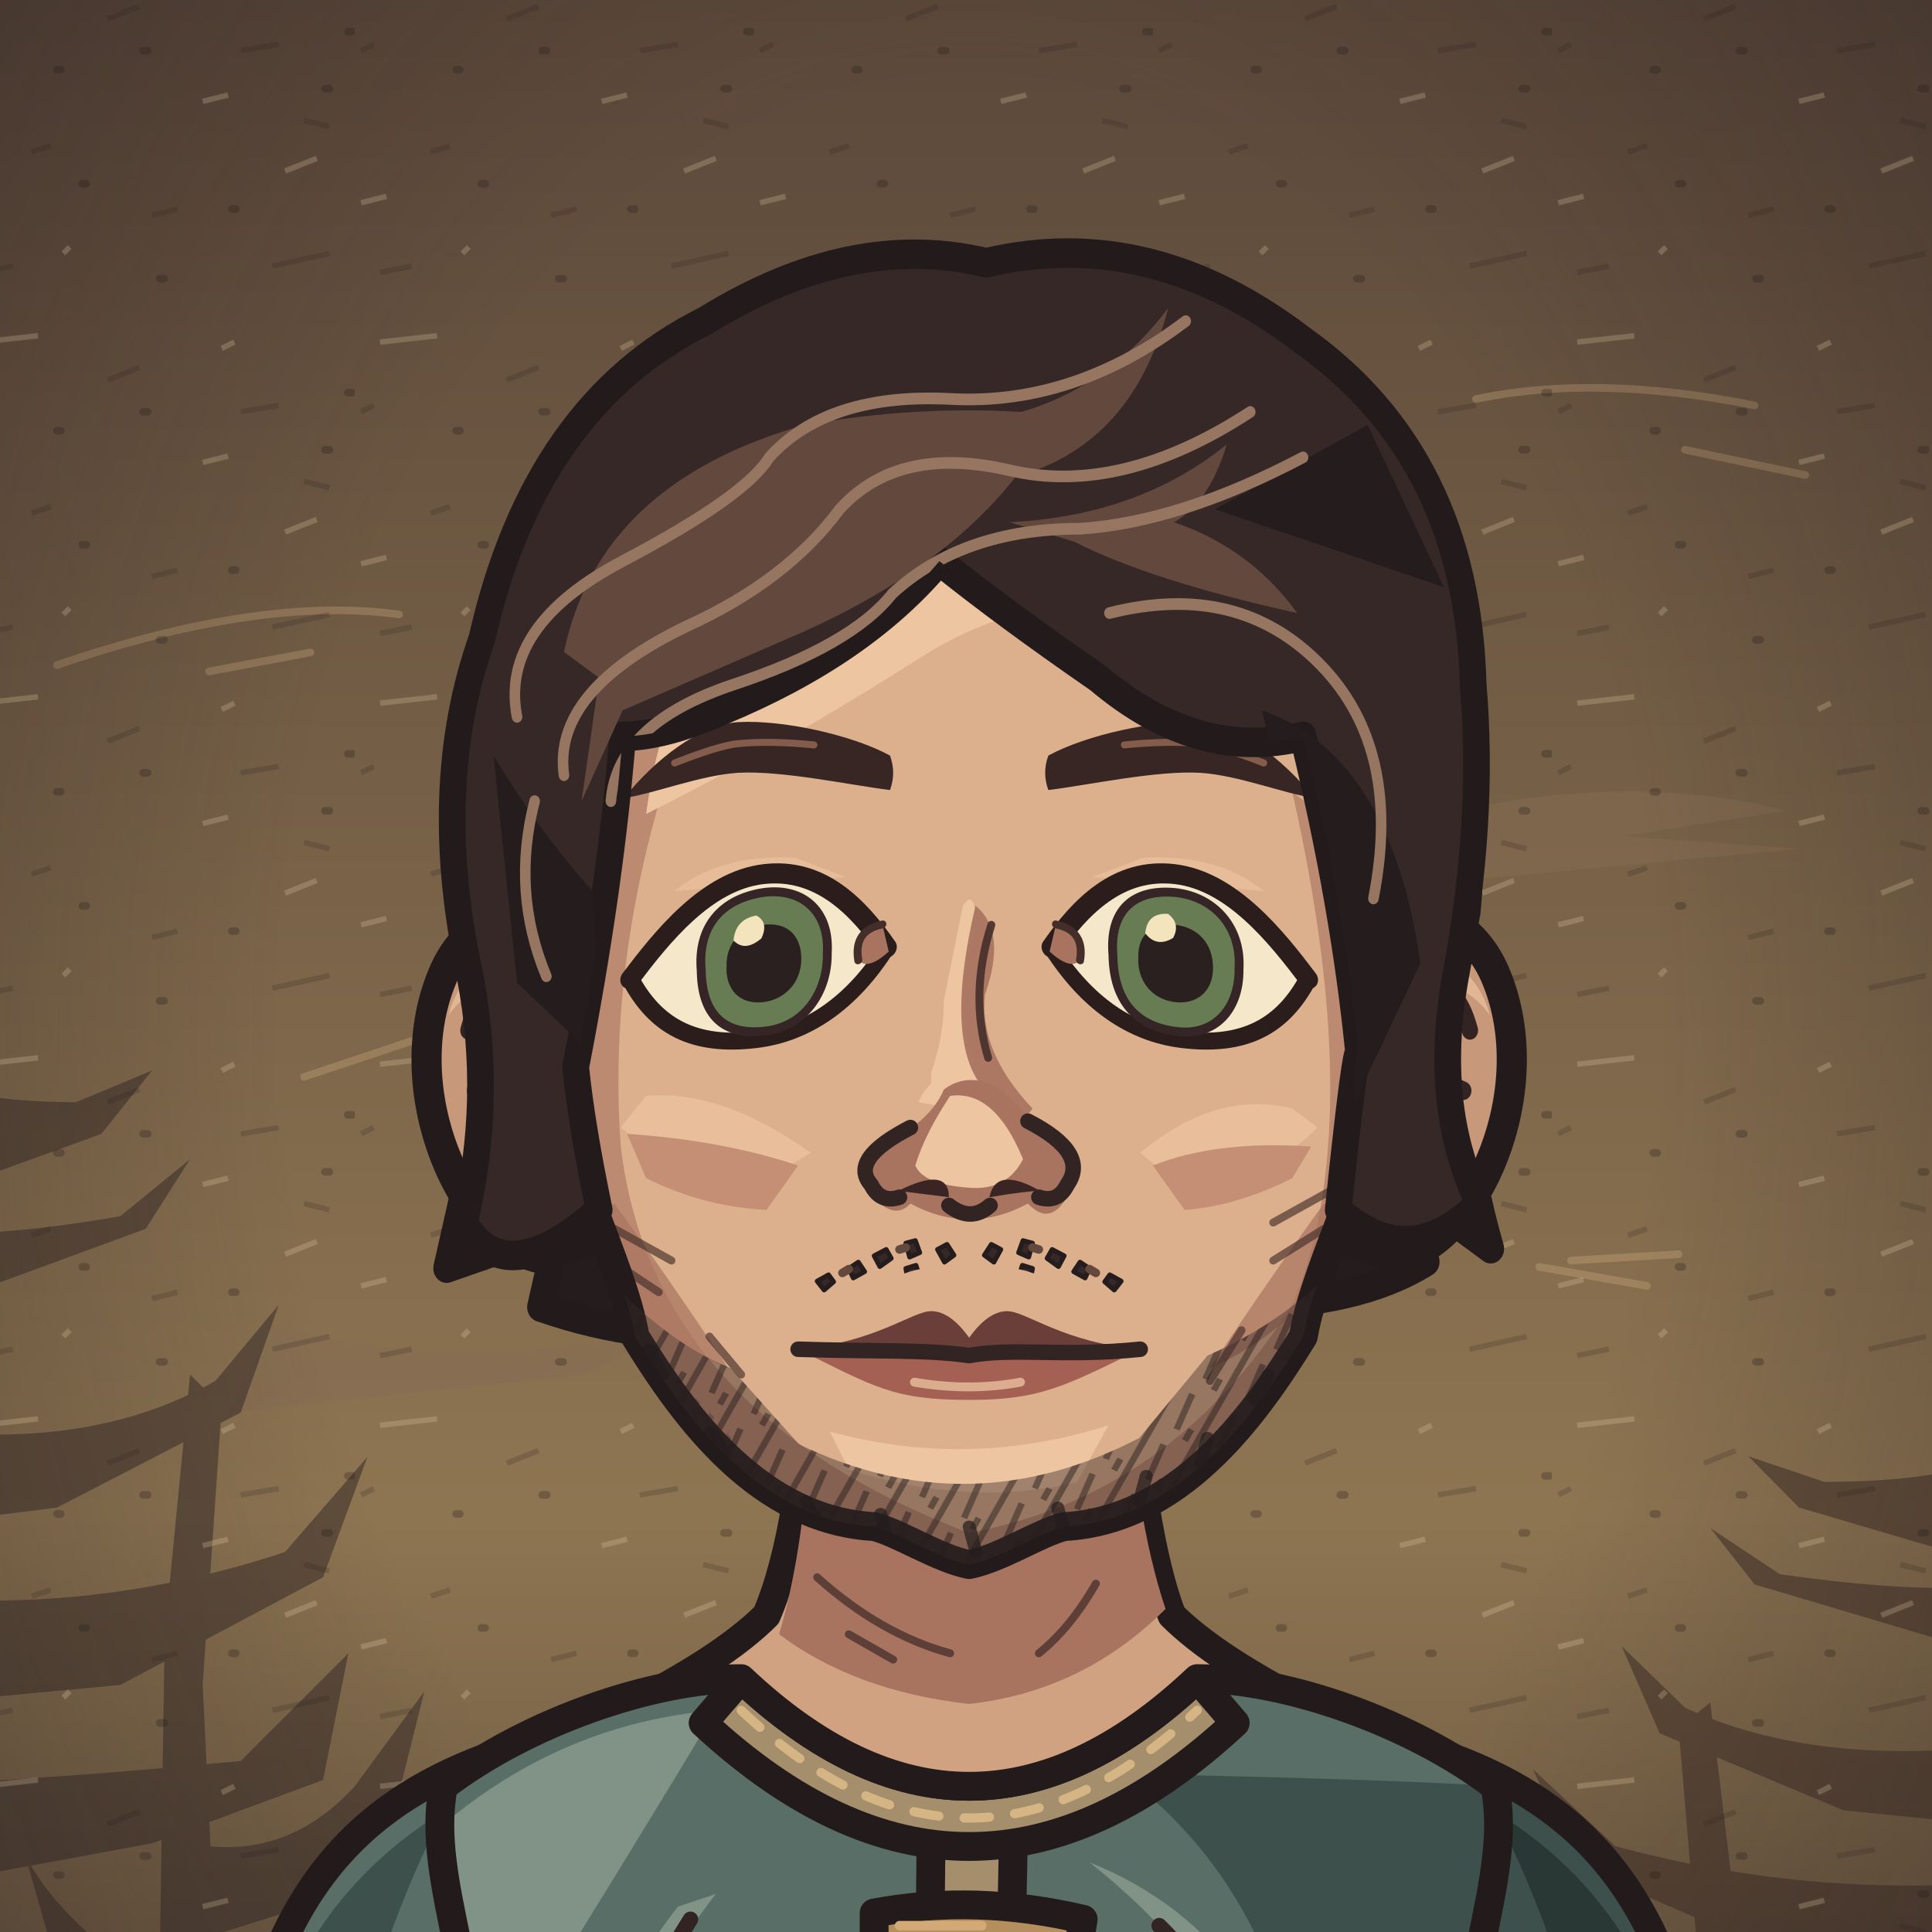
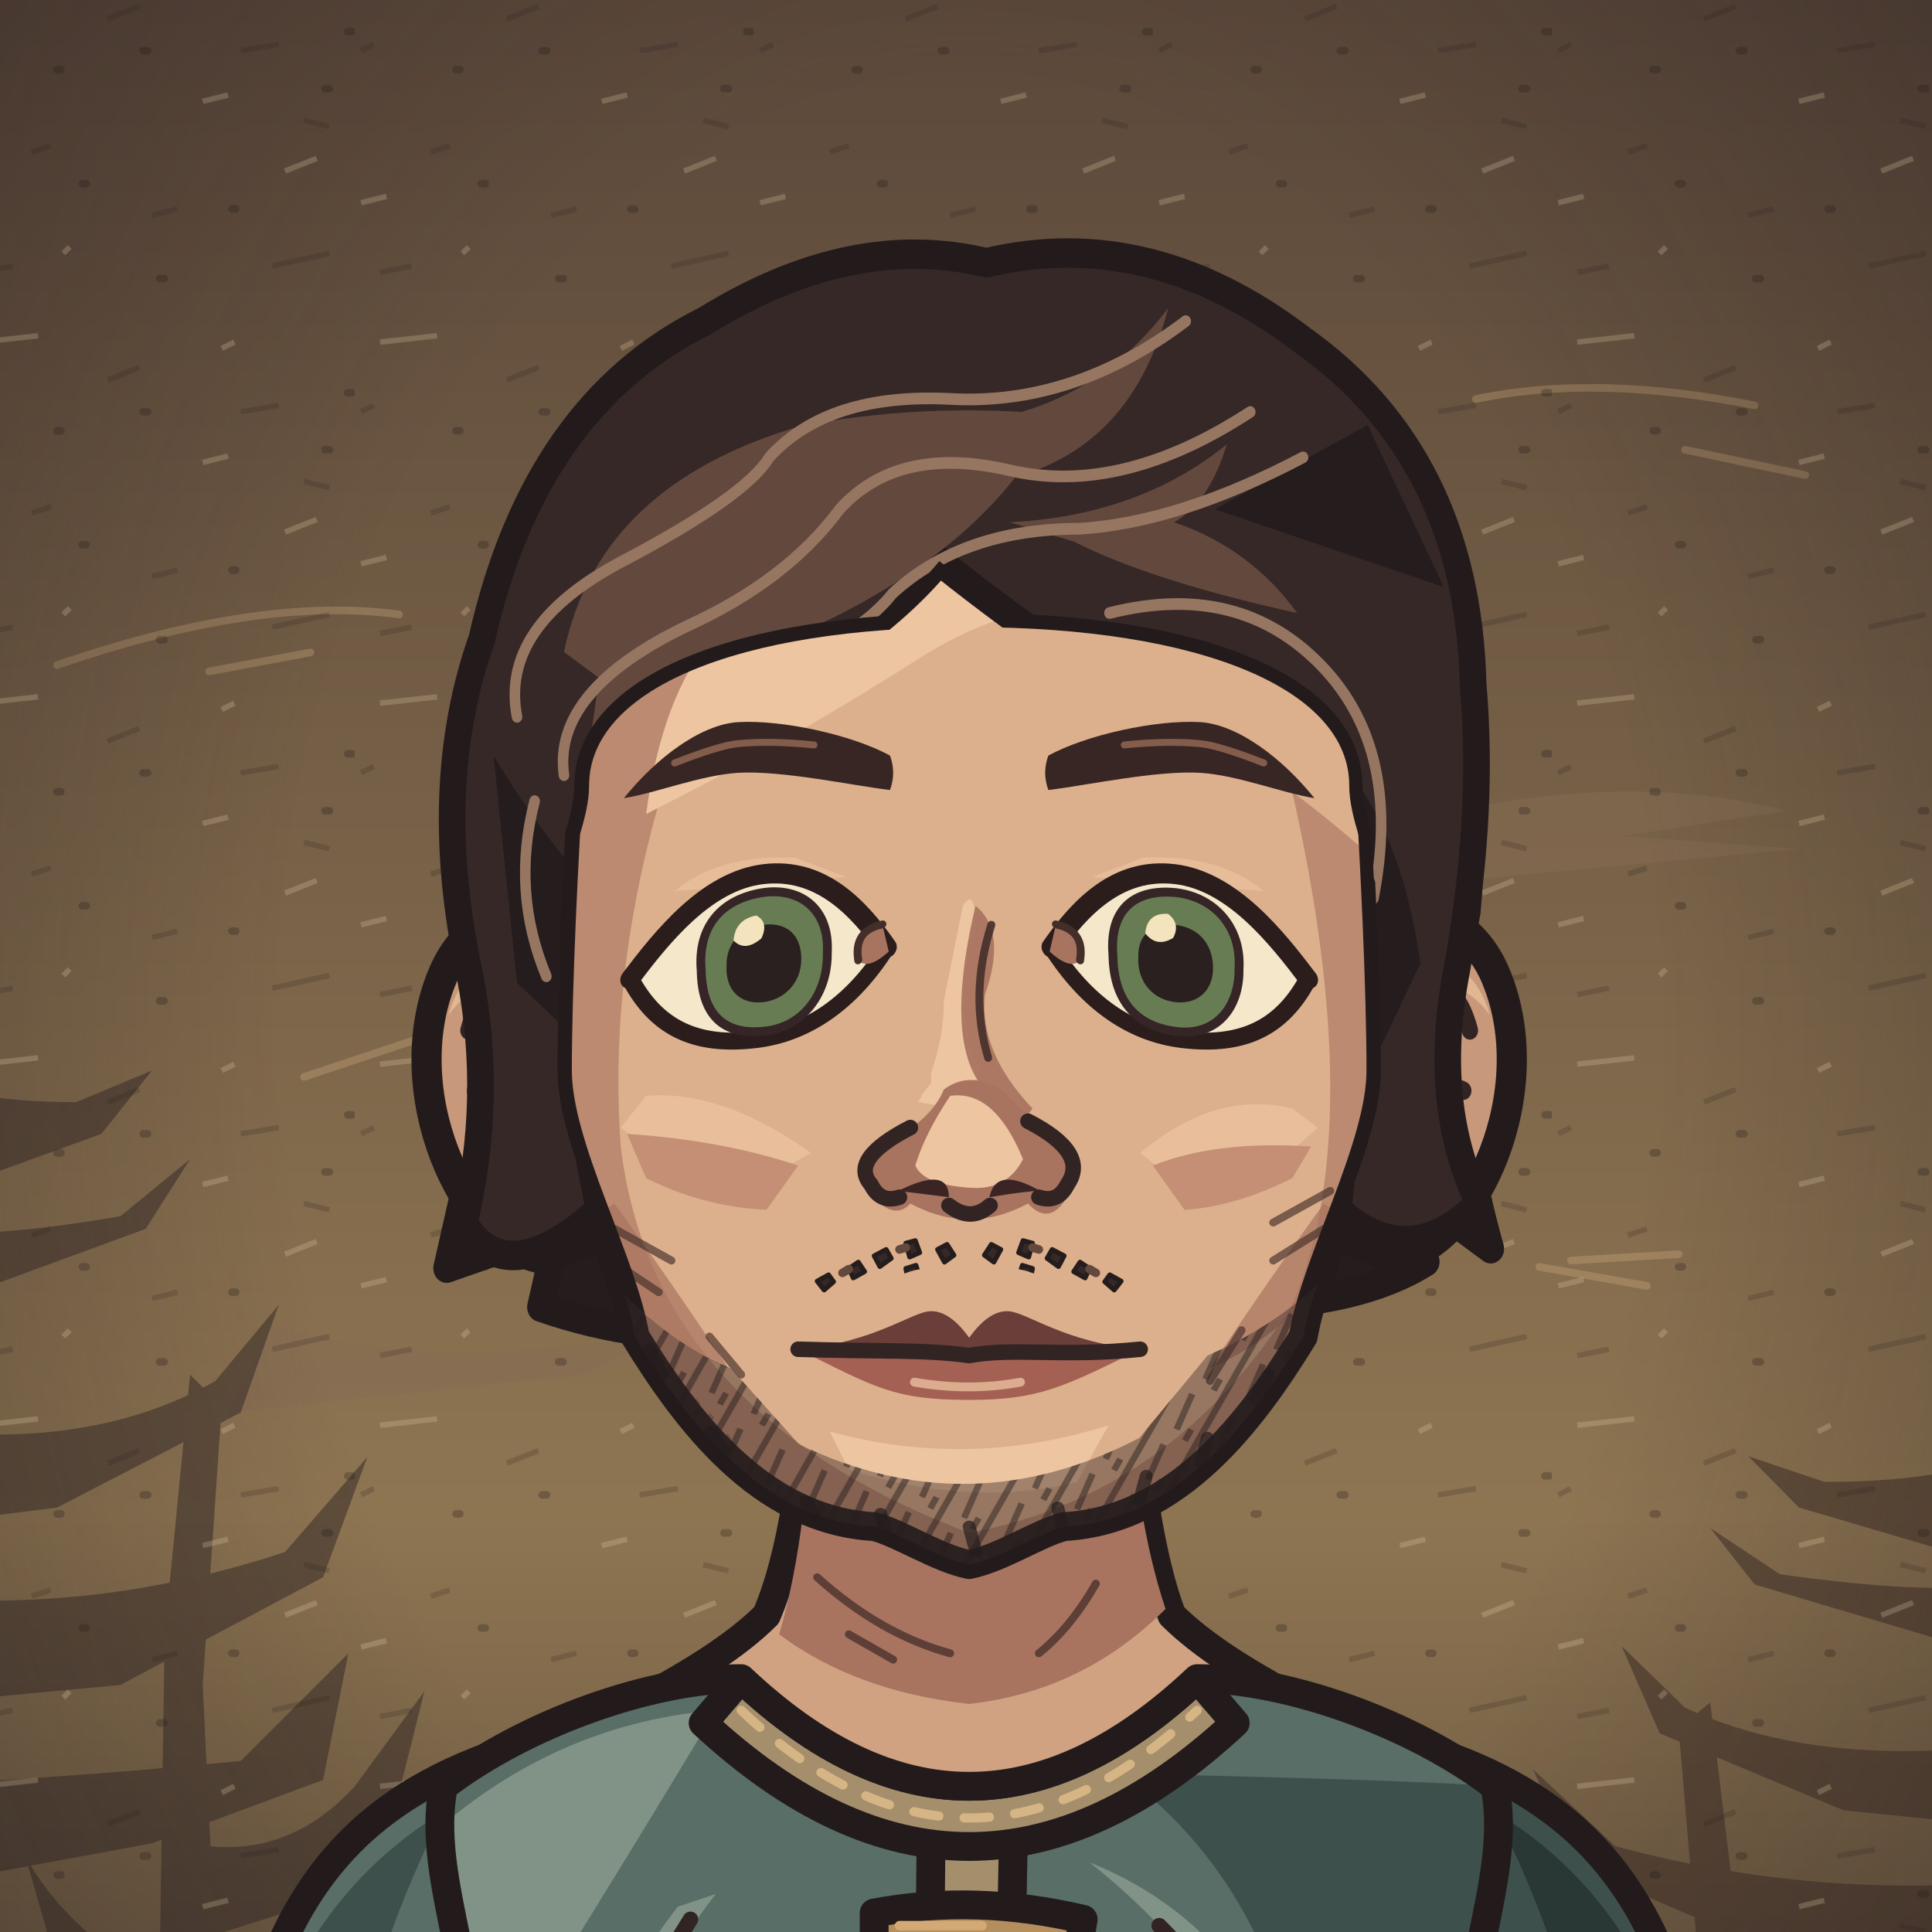
<svg xmlns="http://www.w3.org/2000/svg" xmlns:xlink="http://www.w3.org/1999/xlink" aria-labelledby="title" width="32" height="32" viewBox="7 8 305 305" role="img">
  <defs>
    <style>
      .edge {stroke:#231b1b;stroke-width:4.55;stroke-linecap:round;stroke-linejoin:round}
      .seam {fill:none;stroke:#332424;stroke-width:2.45;stroke-linecap:round;stroke-linejoin:round}
      .etch {fill:none;stroke:#442e2a;stroke-width:1.25;stroke-linecap:round}
      .hair-line {fill:none;stroke:#967661;stroke-width:1.45;stroke-linecap:round}
      .white {fill:#f5e7ca;stroke:#2a1d1c;stroke-width:2.65;stroke-linejoin:round}
      .label {fill:#efdfc1;font:600 20px Georgia,serif}
      .muted {fill:#b8aa96;font:13px 'Segoe UI',sans-serif}
      .section {fill:#dcbb8e;font:600 14px 'Segoe UI',sans-serif}
    </style>
    <linearGradient id="umber" x2="0" y2="1" gradientUnits="objectBoundingBox">
      <stop stop-color="#594639" />
      <stop offset=".56" stop-color="#8e7552" />
      <stop offset="1" stop-color="#3c3029" />
    </linearGradient>
    <linearGradient id="ash" x2="0" y2="1" gradientUnits="objectBoundingBox">
      <stop stop-color="#3b423d" />
      <stop offset=".56" stop-color="#7a7d67" />
      <stop offset="1" stop-color="#242b28" />
    </linearGradient>
    <linearGradient id="rose" x2="0" y2="1" gradientUnits="objectBoundingBox">
      <stop stop-color="#51404a" />
      <stop offset=".56" stop-color="#8a6972" />
      <stop offset="1" stop-color="#372c33" />
    </linearGradient>
    <pattern id="paper-grain" width="63" height="57" patternUnits="userSpaceOnUse">
      <path d="M1 16l2-1m21-4 5-2m16 7 6-1M12 32l3-1m16 11 4-1m20-14 4 1M4 51l5-1m41 0 9-2" fill="none" stroke="#231a1b" stroke-width=".85" opacity=".19" />
      <path d="M4 5l9-1m29 2 2-1M1 40l4-1m12 9 1-1m21-23 4-1m9 12 5-2" fill="none" stroke="#f0dbb5" stroke-width=".85" opacity=".23" />
      <path d="M16 19h.6m13-3h.7m28 6h.7m-39 15h.6m23 4h.6m-12 11h.7m29-39h.7" fill="none" stroke="#21191a" stroke-width="1.2" opacity=".28" stroke-linecap="round" />
    </pattern>
    <pattern id="ink-lines" width="7" height="9" patternUnits="userSpaceOnUse" patternTransform="rotate(28)">
      <path d="M1 -2V10m2.8-8 .6 6m1.9-1v5" stroke="#271d1d" stroke-width=".95" fill="none" opacity=".65" />
    </pattern>
    <radialGradient id="vignette" cx=".5" cy=".39" r=".72">
      <stop offset=".47" stop-color="#20191c" stop-opacity="0" />
      <stop offset="1" stop-color="#20191c" stop-opacity=".48" />
    </radialGradient>
    <g id="firs" fill="currentColor">
      <path d="M10 439Q15 379 12 300L9 220 15 146 15 54 19 80 21 147 28 230 25 326 29 439Z" />
      <path d="M17 169Q27 174 45 174L57 169 49 179 27 187 17 185                M18 194Q29 196 52 192L63 183 56 194 26 205 16 207                M15 225Q46 230 67 218L77 206 71 223 42 238 18 241                M17 252Q48 255 78 245L91 230 84 249 52 266 20 269                M14 282Q40 281 71 278L88 261 84 281 57 291 19 298                M19 312Q43 316 69 310L88 299 84 310 58 322 22 325" />
      <path d="M6 312 0 315V284L11 285M0 266 13 270V250L0 249M0 220 15 221 15 206 0 202                M0 180 16 181V167L0 165M0 141 15 150V138L0 133M0 112 17 127V118L0 104" />
      <path d="M64 440Q55 380 58 324L59 258 63 217 68 222 65 266 68 328 76 440Z                M63 291Q78 294 89 282L100 267 96 283 81 301 62 307                M63 323Q80 323 106 304L98 321 68 339                M63 316Q44 306 37 293L41 307 64 329Z" />
    </g>
    <g id="brambles" fill="none" stroke="currentColor" stroke-linecap="round" stroke-linejoin="round">
      <path stroke-width="3.8" d="M9 440Q13 401 21 380T26 333m-8 57Q39 375 43 352m-28 46Q6 377 0 376M41 440Q41 402 63 385m-20 44q26-6 39-30" />
      <path stroke-width="2" d="M23 364l14-13m-12 4-7-15m20 29 17-4m-15-1 1-11m13 49 2-17m2 14 18-5m-34 32q-12-10-17-10" />
    </g>
    <g id="night-scratches" fill="none" stroke="currentColor" stroke-width="1.2" stroke-linecap="round">
      <path d="M16 113q32-11 54-8m-30 9 16-3m184-40q19-4 44 1m-11 7 19 4                M24 335q33-3 68-16m-44 16 26-4m164-9q31 5 60-3m-39 8 38-3                M27 391q22-6 52-5m168 14q28-8 57-8m-40 11 24-4                M55 178l18-6m177 36 17 3m-12-4 17-1" />
    </g>
    <g id="shirt-setting">
      <rect width="320" height="440" fill="url(#umber)" />
      <path d="M50 217q24 8 64 1l-15 7-56 6m176-90q39-13 70-5l-26 4 28 2-64 6" fill="#856c54" opacity=".5" />
      <use xlink:href="#firs" style="color:#342827" opacity=".52" transform="translate(-26 8)" />
      <use xlink:href="#firs" style="color:#413128" opacity=".58" transform="translate(340 101) scale(-1 .81)" />
      <use xlink:href="#night-scratches" style="color:#dfbb87" opacity=".28" />
      <use xlink:href="#brambles" style="color:#291f22" opacity=".71" />
      <rect width="320" height="440" fill="url(#vignette)" />
      <rect width="320" height="440" fill="url(#paper-grain)" />
    </g>
    <g id="armor-setting">
      <rect width="320" height="440" fill="url(#ash)" />
      <path d="M42 173q49-4 68 3l-43 6 25 3-49 4m151 35q47 10 104-6l-26 14-62 8Z" fill="#707764" opacity=".48" />
      <use xlink:href="#firs" style="color:#27312c" opacity=".64" transform="translate(-36 30)" />
      <use xlink:href="#firs" style="color:#303833" opacity=".75" transform="translate(324 45) scale(-.86 1.03)" />
      <use xlink:href="#brambles" style="color:#252a27" opacity=".62" transform="translate(319 10) scale(-1 1)" />
      <use xlink:href="#night-scratches" style="color:#d8d8a9" opacity=".28" transform="translate(-2 21)" />
      <rect width="320" height="440" fill="url(#vignette)" />
      <rect width="320" height="440" fill="url(#paper-grain)" />
    </g>
    <g id="woman-setting">
      <rect width="320" height="440" fill="url(#rose)" />
      <path d="M44 235q40-4 76-1l-20 6-36 2 19 3-44 5m183-50q35 3 60-3l-24 9-31 2" fill="#775d65" opacity=".6" />
      <use xlink:href="#firs" style="color:#3b2b34" opacity=".58" transform="translate(-20 84) scale(.86 .91)" />
      <use xlink:href="#firs" style="color:#3d2e39" opacity=".68" transform="translate(327 54) scale(-.85 .98)" />
      <path d="M300 440q-2-82-6-173l-9-103 7-35 12 42 9 98 7 171Z                M294 195q-10-18-25-24l-15-1 13-4 11 2 18 15                M285 162q-13-22-34-27l-7 4 7-11 17 4 20 17                M303 242q-18-23-36-27l-13 3 15-9 11 2 21 15" fill="#3a2b33" opacity=".64" />
      <use xlink:href="#brambles" style="color:#2d2229" opacity=".8" transform="translate(12 6)" />
      <use xlink:href="#night-scratches" style="color:#e1b8a8" opacity=".28" transform="translate(0 7)" />
      <rect width="320" height="440" fill="url(#vignette)" />
      <rect width="320" height="440" fill="url(#paper-grain)" />
    </g>
    <pattern id="mail-rings" width="14" height="13" patternUnits="userSpaceOnUse" patternTransform="rotate(-7)">
      <path d="M-1 2q3-3 6 0 1 3-2 5Q0 8-1 5M6 2q3-3 6 0 1 3-2 5Q7 8 6 5M3 8q3-3 6 0 1 3-2 5-3 1-4-2M10 8q3-3 6 0" fill="none" stroke="#2d2c28" stroke-width="1.6" stroke-linecap="round" />
      <path d="M-.5 4q1.5-2 3-1m5 1q1.4-2 3-1M4 10q1.5-2 3-1m4 1q1.4-2 3-1" fill="none" stroke="#9a9b87" stroke-width="1.12" opacity=".78" stroke-linecap="round" />
    </pattern>
    <pattern id="armor-plates" width="47" height="24" patternUnits="userSpaceOnUse" patternTransform="translate(4 4) rotate(2)">
      <path d="M1 0l21 .7 1 18-3 3-17-1-1-4Zm24 1 19-1 2 15-3 7-19-2Z" fill="#85867a" stroke="#352e2a" stroke-width="1.75" stroke-linejoin="round" />
      <path d="M2 2l18 .2-.2 4L5 7 4 17Zm24 0 16-1 1 4-14 2-3 10Z" fill="#a9a58d" />
      <path d="M19 4l4 14-3 3-16-1 13-4Zm22 2 4 10-2 5-17-1 13-4Z" fill="#62655f" />
      <path d="M7 7l1-.5m6 12 3-2m16-7 5-1m-7 5 4-2" fill="none" stroke="#d0c0a0" stroke-width=".9" opacity=".76" />
      <path d="M6 12q2-2 2.7 1-1 2.2-2.7.5Zm12 1q1.8-2 2.4.6-1 2.6-2.5.8Zm11 1q1-2.2 2.8-1-.2 2.9-2.8 2.1Zm12-2q2.2-1.4 2.3.8-1 2.3-2.3.5Z" fill="#3c342d" />
    </pattern>
    <clipPath id="portrait-frame">
      <rect width="320" height="440" />
    </clipPath>
    <clipPath id="wardrobe-torso-mask">
      <path d="M124 273 C110 273 90 280 77 290 C74 305 84 322 82 346 C80 370 91 386 90 400 C89 415 81 431 76 445 H244 C239 431 231 415 230 400 C229 386 240 370 238 346 C236 322 246 305 243 290 C230 280 210 273 196 273 Q160 307 124 273Z" />
    </clipPath>
    <clipPath id="face-shape-clip">
      <path d="M 160 73 C 191 73 219 90 223 128 C 224 143 225 164 225 177 C 225 189 214.75 207 212.75 219 C 204.75 232 193 248 175 249 C 171 250 165 254 160 255 C 155 254 149 250 145 249 C 127 248 115.25 232 107.25 219 C 105.25 207 95 189 95 177 C 95 164 96 143 97 128 C 101 90 129 73 160 73 Z" />
    </clipPath>
    <clipPath id="face-features-eye-left">
      <path d="M-21 0 C-16 -6 -9 -14 0 -14 C9 -14 15 -7 19.5 0 C14 8 7 12 -1 12 C-11 12 -17 8 -21 0Z" />
    </clipPath>
    <clipPath id="face-features-eye-right">
      <path d="M-21 0 C-16 -6 -9 -14 0 -14 C9 -14 15 -7 19.5 0 C14 8 7 12 -1 12 C-11 12 -17 8 -21 0Z" />
    </clipPath>
    <clipPath id="face-features-nose-bridge">
      <path d="M154 144H167V179L172 185V187H149V185L154 179Z" />
    </clipPath>
    <clipPath id="hair-beard-mouth-reveal">
      <path d="M0 0H320V440H0Z M130.5 221 C143.775 220 151 212.5 154 212.5 Q157 212.5 160 216.7 Q163 212.5 166 212.5 C169 212.5 176.225 220 189.5 221 C176.225 229.5 171 231.5 160 231.5 C148 231.5 143.775 229.5 130.5 221Z" clip-rule="evenodd" />
    </clipPath>
    <mask id="hair-moustache-lip-clearance" maskUnits="userSpaceOnUse" x="0" y="0" width="320" height="440">
      <rect fill="white" x="0" y="0" width="320" height="440" />
      <path d="M133 221 C145.15 220 151 215 154 215 Q157 215 160 219.2 Q163 215 166 215 C169 215 174.85 220 187 221 C174.85 227 171 229 160 229 C148 229 145.15 227 133 221Z" fill="black" stroke="black" stroke-width="13.6" stroke-linejoin="round" />
    </mask>
    <clipPath id="hair-moustache-mouth-reveal">
      <path d="M0 0H320V440H0Z M131.2 221 C144.16 220 151 213.2 154 213.2 Q157 213.2 160 217.4 Q163 213.2 166 213.2 C169 213.2 175.84 220 188.8 221 C175.84 228.8 171 230.8 160 230.8 C148 230.8 144.16 228.8 131.2 221Z" clip-rule="evenodd" />
    </clipPath>
+     <mask id="hair-face-opening" maskUnits="userSpaceOnUse" x="0" y="0" width="320" height="440">
+       <rect fill="white" x="0" y="0" width="320" height="440" />
+       <g clip-path="url(#face-shape-clip)">
+         <path d="M220 132C220 117 197 107 160 107S100 117 100 132C100 142 89 158 89 176V300H231V176C231 158 220 142 220 132Z" fill="black" />
+       </g>
+     </mask>
    <clipPath id="hair-crown-clip">
      <path d="M97 198q-16 13-23 2 5-19 1-38-7-29 2-52 9-36 38-49 25-14 48-9 28-6 54 12 28 18 29 53 2 21-3 45-4 20 4 35-12 11-24 1Q226 172 226.5 174Q224 151 217 125Q199 129 182 116Q166 106 155 98Q142 112 118 121Q108 125 101 125Q99 148 93 176Q94 185 97 198Z" />
    </clipPath>
  </defs>
  <g clip-path="url(#portrait-frame)">
    <use xlink:href="#shirt-setting" />
    <g id="hair-back" transform="matrix(0.926 0 0 1.024 11.765 -3.765)">
      <path d="M104 96q-25 16-27 45-7 21 0 42l-6 24 19-6-3 12q35 11 69-6 59 12 82-1l-4-12 15 10q-9-29-4-52 4-39-23-58Z" fill="#241c1d" class="edge" />
    </g>
    <g data-part="neck">
      <g id="face-shape-neck">
        <path d="M 135 219 Q 134 249 128 263 Q 121 270 105 278 L 122 301 198 301 215 278 Q 199 270 192 263 Q 187 250 185 219 Z" fill="#d0a282" class="edge" />
        <path d="M 135 224 185 224 Q 186 247 191 262 Q 178 275 160 277 Q 142 275 130 266 Q 135 249 135 224 Z" fill="#a87460" />
        <path d="M 136 257 q 10 9 21 12 m -16 -3 7 4 m 32 -12 q -4 7 -9 11" class="etch" opacity=".75" />
      </g>
    </g>
    <path d="M88 284 C66 291 52 304 46 332 C36 362 35 415 48 445 H87 L106 336Z" fill="#586e66" class="edge" />
    <path d="M47 337 Q54 308 77 294 Q61 326 62 351 L51 373 Q51 421 62 444 H48 Q33 397 47 337Z" fill="#3e504c" />
    <path d="M46 354 Q57 326 66 315 Q57 342 60 359 L43 383Z" fill="url(#ink-lines)" opacity=".44" />
    <path d="M51 376 q10 -11 20 -14 m-18 27 16 -10 M50 414 q4 11 13 21" class="seam" />
    <path d="M52 354 l9 -17 m-9 24 9 -14 m-6 61 10 13" class="etch" />
    <g transform="translate(320 0) scale(-1 1)">
      <path d="M88 284 C66 291 52 304 46 332 C36 362 35 415 48 445 H87 L106 336Z" fill="#3e504c" class="edge" />
      <path d="M47 337 Q54 308 77 294 Q61 326 62 351 L51 373 Q51 421 62 444 H48 Q33 397 47 337Z" fill="#293735" />
      <path d="M46 354 Q57 326 66 315 Q57 342 60 359 L43 383Z" fill="url(#ink-lines)" opacity=".44" />
      <path d="M51 376 q10 -11 20 -14 m-18 27 16 -10 M50 414 q4 11 13 21" class="seam" />
      <path d="M52 354 l9 -17 m-9 24 9 -14 m-6 61 10 13" class="etch" />
    </g>
    <path d="M124 273 C110 273 90 280 77 290 C74 305 84 322 82 346 C80 370 91 386 90 400 C89 415 81 431 76 445 H244 C239 431 231 415 230 400 C229 386 240 370 238 346 C236 322 246 305 243 290 C230 280 210 273 196 273 Q160 307 124 273Z" fill="#586e66" />
    <g data-part="torso" clip-path="url(#wardrobe-torso-mask)">
      <path d="M77 296 Q96 280 120 278 Q105 303 85 335Z" fill="#819387" />
      <path d="M184 288 Q230 289 243 290 L260 444 H217 Q226 405 214 371 Q218 313 184 288Z" fill="#3e504c" />
      <path d="M78 344 Q88 359 84 381 L69 402 L61 359Z" fill="#3e504c" />
      <path d="M207 371 Q223 390 235 386 L234 416 L220 412Z" fill="url(#ink-lines)" opacity=".42" />
      <path d="M120 307 Q103 329 95 361 Q89 342 114 309Z M179 302 Q209 314 216 353 Q203 321 179 302Z" fill="#819387" />
      <path d="M133 409 Q124 426 123 444 H113 Q119 423 133 409Z M174 412 Q184 426 192 445 H177Z" fill="#819387" />
      <path d="M116 311 Q101 335 92 360 M190 312 Q207 329 228 367 M150 338 q-3 22 3 42 m11 -31 6 35 M129 421 l-7 24 m60 -28 8 27" class="seam" />
      <path d="M98 369 l-7 16 m12 -12 -6 12 M225 355 l6 19 m-11 -12 5 15 M143 367 l2 14 m65 44 4 13" class="etch" />
      <path d="M154 296 167 297 165 399 153 399Z" fill="#a58e6b" class="edge" />
      <path d="M145 310q16 -3 33 1l-1 6-32 -1Z M147 339q17 -2 30 2l-1 6-30 -2Z M146 369q16 -1 30 2l-2 6-29 -2Z" fill="#b58e5e" class="edge" />
      <path d="M149 312h13m-12 30h14m-13 30h11" fill="none" stroke="#d3aa76" stroke-width="1.5" stroke-linecap="round" />
      <path d="M124 273 Q160 307 196 273 L202 280 Q160 319 118 280Z" fill="#a58e6b" class="edge" />
      <path d="M124 278 Q160 312 196 278" fill="none" stroke="#d6b585" stroke-width="1.45" stroke-dasharray="4 4" stroke-linecap="round" />
    </g>
    <path d="M124 273 C110 273 90 280 77 290 C74 305 84 322 82 346 C80 370 91 386 90 400 C89 415 81 431 76 445 H244 C239 431 231 415 230 400 C229 386 240 370 238 346 C236 322 246 305 243 290 C230 280 210 273 196 273 Q160 307 124 273Z" fill="none" class="edge" />
    <g data-part="belt" clip-path="url(#wardrobe-torso-mask)">
      <path d="M96 396 Q160 414 224 395 L223 413 Q160 430 97 414Z" fill="#574034" class="edge" />
      <path d="M99 400 Q160 417 221 399 L221 403 Q160 420 100 404Z" fill="#916649" />
      <path d="M101 410 Q160 426 219 409" fill="none" stroke="#bd9369" stroke-width="1.35" stroke-dasharray="3 3" stroke-linecap="round" />
      <path d="M149 402l24 -1 5 4-1 13-5 4-24 -1-5 -4v-11Z M151 407l-1 9 20 1 1 -11Z" fill="#c69657" fill-rule="evenodd" stroke="#372621" stroke-width="2.9" stroke-linejoin="round" />
      <path d="M156 412l16 -1m-25 -4 8 -2" fill="none" stroke="#e9b97b" stroke-width="2" stroke-linecap="round" />
    </g>
    <g id="face-shape">
      <g id="face-shape-ears">
        <g transform="translate(105 179) scale(-1.046 1.19)">
          <path d="M -4 -15 C 7 -26 22 -25 27 -14 C 34 1 24 21 12 23 L -4 18 Z" fill="#c7987a" class="edge" />
          <path d="M 7 -15 C 16 -20 24 -16 26 -9 C 22 -14 16 -14 13 -11 L 10 -1 Z" fill="#edc5a0" opacity=".66" />
          <path d="M 23 -7 Q 20 -17 10 -11 L 7 2 M 22 1 Q 15 -2 11 6" class="seam" />
        </g>
        <g transform="translate(215 179) scale(1.046 1.19)">
          <path d="M -4 -15 C 7 -26 22 -25 27 -14 C 34 1 24 21 12 23 L -4 18 Z" fill="#c7987a" class="edge" />
          <path d="M 7 -15 C 16 -20 24 -16 26 -9 C 22 -14 16 -14 13 -11 L 10 -1 Z" fill="#edc5a0" opacity=".66" />
          <path d="M 23 -7 Q 20 -17 10 -11 L 7 2 M 22 1 Q 15 -2 11 6" class="seam" />
        </g>
      </g>
      <path d="M 160 73 C 191 73 219 90 223 128 C 224 143 225 164 225 177 C 225 189 214.75 207 212.75 219 C 204.75 232 193 248 175 249 C 171 250 165 254 160 255 C 155 254 149 250 145 249 C 127 248 115.25 232 107.25 219 C 105.25 207 95 189 95 177 C 95 164 96 143 97 128 C 101 90 129 73 160 73 Z" fill="#dcb08c" />
      <g clip-path="url(#face-shape-clip)">
        <path d="M 70 141 Q 104 91 123 103 Q 102 148 105 189 Q 110 231 160 250 Q 192 244 211 214 Q 223 186 211 133 Q 235 151 250 174 L 250 265 70 265 Z" fill="#bb8a70" />
        <path d="M 109 136.5 Q 114 99 142 98 Q 173 89 195 107 Q 174 98 152 112 Q 130 126 109 136.5 Z" fill="#edc5a0" />
        <g transform="translate(160 0) scale(-1 1)">
          <path d="M 25 190 Q 39 180 51 181 L 55 186 Q 45 194 32 194 Z" fill="#edc5a0" opacity=".72" />
          <path d="M 27 192 Q 39 188 54 187 L 51 194 Q 42 198.5 32 199 Z" fill="#c58f76" />
          <path d="M 56 198 Q 48 209 38 224 Q 52 218 62 202 Z" fill="#a87460" opacity=".73" />
        </g>
        <g transform="translate(160 0) scale(1 1)">
          <path d="M 27 190 Q 39 180 51 183 L 55 186 Q 45 196 32 194 Z" fill="#edc5a0" opacity=".72" />
          <path d="M 29 192 Q 39 188 54 189 L 51 194 Q 42 198.5 34 199 Z" fill="#c58f76" />
          <path d="M 56 198 Q 48 209 38 224 Q 52 218 62 202 Z" fill="#a87460" opacity=".73" />
        </g>
        <path d="M 92 183 Q 99 211 120 232 L 132 247 119 248 Q 98 234 85 212 Z M 229 184 Q 224 217 203 241 L 193 250 209 247 Q 230 233 240 211 Z" fill="url(#ink-lines)" opacity=".42" />
        <path d="M 138 234 Q 160 240 182 233 L 177 242 Q 160 246 141 240 Z" fill="#edc5a0" />
        <path d="M 104 202 l 9 5 m -8 1 6 4 m 97 -11 9 -5 m -9 11 8 -5 m -97 17 5 6 m 74 1 5 -8" class="etch" opacity=".65" />
      </g>
      <path d="M 160 73 C 191 73 219 90 223 128 C 224 143 225 164 225 177 C 225 189 214.75 207 212.75 219 C 204.75 232 193 248 175 249 C 171 250 165 254 160 255 C 155 254 149 250 145 249 C 127 248 115.25 232 107.25 219 C 105.25 207 95 189 95 177 C 95 164 96 143 97 128 C 101 90 129 73 160 73 Z" fill="none" class="edge" />
    </g>
    <g clip-path="url(#face-shape-clip)">
      <g data-part="eyes">
        <g transform="matrix(1 -0.12 0 1 127.5 160)">
          <path d="M-14 -13 Q-7 -18 5 -16 L13 -12" fill="#edc5a0" opacity=".65" />
          <path d="M-21 0 C-16 -6 -9 -14 0 -14 C9 -14 15 -7 19.5 0 C14 8 7 12 -1 12 C-11 12 -17 8 -21 0Z" class="white" />
          <g clip-path="url(#face-features-eye-left)">
            <g transform="translate(0 0) scale(1 1)">
              <path d="M-9.8 0 C-10.4 -7 -6.6 -10.9 0 -11.1 C6.1 -11.2 10.5 -7 10.1 -.3 C10.2 5.9 6.4 11 0 10.8 C-6.1 10.7 -9.7 7.2 -9.8 0Z" fill="#687c54" stroke="#352526" stroke-width="1.4" />
              <path d="M-5.8 -.2C-5.9-3.8-3.5-6 .1-6 3.8-6 6-3.6 6 .1 6 3.9 3.3 6.3-.2 6.2-3.9 6.1-6 3.3-5.8-.2Z" fill="#2a2020" />
              <path d="M-4.7-4.1Q-4.4-7.4-1.1-7.6 .9-6.3-.3-3.9-2.9-2-4.7-4.1Z" fill="#f3e4bd" />
            </g>
          </g>
          <path d="M-21 0 C-16 -6 -9 -14 0 -14 C9 -14 15 -7 19.5 0" fill="none" stroke="#2a1d1c" stroke-width="3.15" stroke-linecap="round" />
          <path d="M18.8 -3.8 Q14.2 -3.4 15 1.4 Q16.5 3.2 19.8 .6Z" fill="#a87460" />
          <path d="M18.8 -3.8 Q14.2 -3.4 15 1.4" class="etch" />
        </g>
        <g transform="matrix(-1 -0.12 0 1 192.5 160)">
          <path d="M-14 -13 Q-7 -18 5 -16 L13 -12" fill="#edc5a0" opacity=".65" />
          <path d="M-21 0 C-16 -6 -9 -14 0 -14 C9 -14 15 -7 19.5 0 C14 8 7 12 -1 12 C-11 12 -17 8 -21 0Z" class="white" />
          <g clip-path="url(#face-features-eye-right)">
            <g transform="translate(0 0) scale(-1 1)">
              <path d="M-9.8 0 C-10.4 -7 -6.6 -10.9 0 -11.1 C6.1 -11.2 10.5 -7 10.1 -.3 C10.2 5.9 6.4 11 0 10.8 C-6.1 10.7 -9.7 7.2 -9.8 0Z" fill="#687c54" stroke="#352526" stroke-width="1.4" />
              <path d="M-5.8 -.2C-5.9-3.8-3.5-6 .1-6 3.8-6 6-3.6 6 .1 6 3.9 3.3 6.3-.2 6.2-3.9 6.1-6 3.3-5.8-.2Z" fill="#2a2020" />
              <path d="M-4.7-4.1Q-4.4-7.4-1.1-7.6 .9-6.3-.3-3.9-2.9-2-4.7-4.1Z" fill="#f3e4bd" />
            </g>
          </g>
          <path d="M-21 0 C-16 -6 -9 -14 0 -14 C9 -14 15 -7 19.5 0" fill="none" stroke="#2a1d1c" stroke-width="3.15" stroke-linecap="round" />
          <path d="M18.8 -3.8 Q14.2 -3.4 15 1.4 Q16.5 3.2 19.8 .6Z" fill="#a87460" />
          <path d="M18.8 -3.8 Q14.2 -3.4 15 1.4" class="etch" />
        </g>
      </g>
      <g data-part="brows">
        <g transform="matrix(1 0 0 1 127.5 131)">
          <path d="M-22 3 C-17 -3.22 -10 -8.6 -4 -9 C3 -9.4 14 -7 20 -3.72 Q21 -1 20 1.72 C14 1 3 -1.4 -4 -1 C-10 -0.6 -17 2.22 -22 3Z" fill="#382625" />
          <path d="M-14 -2.55 Q-7 -5.3 -4 -5.6 Q1 -6.1 8 -5.4" fill="none" stroke="#835c4b" stroke-width="1.1" stroke-linecap="round" />
        </g>
        <g transform="matrix(-1 0 0 1 192.5 131)">
          <path d="M-22 3 C-17 -3.22 -10 -8.6 -4 -9 C3 -9.4 14 -7 20 -3.72 Q21 -1 20 1.72 C14 1 3 -1.4 -4 -1 C-10 -0.6 -17 2.22 -22 3Z" fill="#382625" />
          <path d="M-14 -2.55 Q-7 -5.3 -4 -5.6 Q1 -6.1 8 -5.4" fill="none" stroke="#835c4b" stroke-width="1.1" stroke-linecap="round" />
        </g>
      </g>
      <g data-part="nose">
        <g clip-path="url(#face-features-nose-bridge)">
          <path d="M159 151 Q161 148 161 154 Q157 169 162 177 L158 183 152 182 Q156 174 156 166Z" fill="#edc5a0" />
          <path d="M161 151 Q166 155 162.5 165 Q161.5 174 170 183 L167 187 161 178 Q156.5 170 161 151Z" fill="#a87460" opacity=".93" />
          <path d="M163.5 154 Q160 165 163 175" class="etch" opacity=".9" />
        </g>
        <path d="M156 180 Q160 177 165 180 C167 182 169.28 184 174 188 Q178 192 176 196 Q173 202 169.28 198 Q160 203 150.72 198 Q148 201 144 196 Q142 192 146 189 Q154 185 156 180Z" fill="#a87460" />
        <path d="M157 181 Q164 180 168.5 191 Q165.95 196 160 195.5 Q152.775 195 151.5 192 Q153 187 157 181Z" fill="#edc5a0" />
        <path d="M150.72 186 Q141 191 144.5 195 Q146 198 149 197 M169.28 185 Q179 190 175.5 195 Q174 198 171 197" class="seam" />
        <path d="M148.8 196 q8 -4 8 1 q-8 -1 -8 -1Z M163.2 197 q1 -5 8 -1 q-2 0 -8 1Z" fill="#3b2524" />
        <path d="M156.8 198.3 Q160.25 201 163.3 198.3" class="seam" />
      </g>
      <g data-part="mouth">
        <path d="M133 221 C145.15 220 151 215 154 215 Q157 215 160 219.2 Q163 215 166 215 C169 215 174.85 220 187 221 C174.85 227 171 229 160 229 C148 229 145.15 227 133 221Z" fill="#a36053" />
        <path d="M133 221 C145.15 220 151 215 154 215 Q157 215 160 219.2 Q163 215 166 215 C169 215 174.85 220 187 221 C174.85 222.25 167 220.7 160 222 C153 221 145.15 221.4 133 221Z" fill="#56322f" opacity=".72" />
        <path d="M133 221 C145.15 221.4 153 221 160 222 C167 220.7 174.85 222.25 187 221" class="seam" />
        <path d="M151.36 226.2 Q160 227.7 168.1 226.2" fill="none" stroke="#edc5a0" stroke-width="1.4" stroke-linecap="round" opacity=".76" />
      </g>
    </g>
    <g id="hair-beard" clip-path="url(#hair-beard-mouth-reveal)">
      <g clip-path="url(#face-shape-clip)">
        <g transform="translate(160 255) scale(1.075 1) translate(-160 -254)">
          <path d="M101 201q12 17 24 22l10 12q25 13 50-1l10-13q15-7 23-20l-6 23q-13 22-33 28-27 9-48-2-20-10-27-35Z" fill="#362827" opacity=".42" />
          <path d="M101 201q12 17 24 22l10 12q25 13 50-1l10-13q15-7 23-20l-6 23q-13 22-33 28-27 9-48-2-20-10-27-35Z" fill="url(#ink-lines)" opacity=".74" />
          <path d="M113 220l2 4m7 9 2 3m12 8 2 4m9-2 1 4m12-2 1 4m12-7 1 4m12-9-1 4m10-10-1 4m10-14-2 4" fill="none" stroke="#241c1d" stroke-width="1.9" stroke-linecap="round" stroke-linejoin="round" opacity=".7" />
        </g>
      </g>
    </g>
    <g id="hair-moustache" clip-path="url(#hair-moustache-mouth-reveal)" mask="url(#hair-moustache-lip-clearance)">
      <g clip-path="url(#face-shape-clip)">
        <g transform="matrix(1 0 0 1 0 -6.75)">
          <path d="M155 212l1.5-.8 1.1 1.7-1.5 1.1Z M150 211l1.5-.4.7 1.9-1.6.7Z M145 213l1.9-1 .8 1.4-1.8 1.3Z M141 215l1.5-1 1 1.5-1.8 1Z M150 215l1.6-.5.5 1.5-1.7 1.1Z M136 217l1.8-1 .8 1.1-1.5 1.3Z" fill="#362827" stroke="#241c1d" stroke-width="0.75" stroke-linejoin="round" />
          <path d="M149 212l1-.3m-10 4 1-.6" fill="none" stroke="#63493d" stroke-width="1.35" stroke-linecap="round" stroke-linejoin="round" />
          <g transform="translate(320 0) scale(-1 1)">
            <path d="M155 212l1.5-.8 1.1 1.7-1.5 1.1Z M150 211l1.5-.4.7 1.9-1.6.7Z M145 213l1.9-1 .8 1.4-1.8 1.3Z M141 215l1.5-1 1 1.5-1.8 1Z M150 215l1.6-.5.5 1.5-1.7 1.1Z M136 217l1.8-1 .8 1.1-1.5 1.3Z" fill="#362827" stroke="#241c1d" stroke-width="0.75" stroke-linejoin="round" />
            <path d="M149 212l1-.3m-10 4 1-.6" fill="none" stroke="#63493d" stroke-width="1.35" stroke-linecap="round" stroke-linejoin="round" />
          </g>
        </g>
      </g>
    </g>
    <g id="hair-front">
-       <g transform="matrix(0.926 0 0 1.024 11.765 -3.765)">
-         <path d="M97 198q-16 13-23 2 5-19 1-38-7-29 2-52 9-36 38-49 25-14 48-9 28-6 54 12 28 18 29 53 2 21-3 45-4 20 4 35-12 11-24 1Q226 172 226.5 174Q224 151 217 125Q199 129 182 116Q166 106 155 98Q142 112 118 121Q108 125 101 125Q99 148 93 176Q94 185 97 198Z" fill="#362827" class="edge" />
-         <g clip-path="url(#hair-crown-clip)">
-           <path d="M91 112q6-26 41-35 19-3 37-2 15-4 25-16-6 21-26 26-13 15-39 25l-28 11-7 14 3-19Zm76-20q22-1 37-12-3 9-9 12 13 4 21 14-25-5-38-11Z" fill="#63493d" />
-           <path d="M79 128q8 12 17 21l1 26-14-12Zm123-38 26-13 13 25Z M210 121q22 7 27 39l-11 21Z" fill="#241c1d" />
-           <path d="M83 122q-3-14 18-24t25-16q10-10 31-9t40-12M91 131q-2-13 21-23 17-7 26-18 10-10 29-6t41-9M99 135q1-12 21-18t27-14q12-10 32-10 17-1 38-11M184 106q22-5 36 8t9 36M86 135q-4 14 2 27" fill="none" stroke="#967661" stroke-width="1.8" stroke-linecap="round" stroke-linejoin="round" />
+       <g mask="url(#hair-face-opening)">
+         <g transform="matrix(0.926 0 0 1.024 11.765 -3.765)">
+           <path d="M97 198q-16 13-23 2 5-19 1-38-7-29 2-52 9-36 38-49 25-14 48-9 28-6 54 12 28 18 29 53 2 21-3 45-4 20 4 35-12 11-24 1Q226 172 226.5 174Q224 151 217 125Q199 129 182 116Q166 106 155 98Q142 112 118 121Q108 125 101 125Q99 148 93 176Q94 185 97 198Z" fill="#362827" class="edge" />
+           <g clip-path="url(#hair-crown-clip)">
+             <path d="M91 112q6-26 41-35 19-3 37-2 15-4 25-16-6 21-26 26-13 15-39 25l-28 11-7 14 3-19Zm76-20q22-1 37-12-3 9-9 12 13 4 21 14-25-5-38-11Z" fill="#63493d" />
+             <path d="M79 128q8 12 17 21l1 26-14-12Zm123-38 26-13 13 25Z M210 121q22 7 27 39l-11 21Z" fill="#241c1d" />
+             <path d="M83 122q-3-14 18-24t25-16q10-10 31-9t40-12M91 131q-2-13 21-23 17-7 26-18 10-10 29-6t41-9M99 135q1-12 21-18t27-14q12-10 32-10 17-1 38-11M184 106q22-5 36 8t9 36M86 135q-4 14 2 27" fill="none" stroke="#967661" stroke-width="1.8" stroke-linecap="round" stroke-linejoin="round" />
+           </g>
+           <g clip-path="url(#hair-crown-clip)">
+             <g transform="matrix(1.079 0 0 0.977 -12.698 3.678)" clip-path="url(#face-shape-clip)">
+               <path d="M220 132C220 117 197 107 160 107S100 117 100 132C100 142 89 158 89 176V300H231V176C231 158 220 142 220 132Z" fill="none" class="edge" />
+             </g>
+           </g>
        </g>
      </g>
    </g>
  </g>
</svg>
